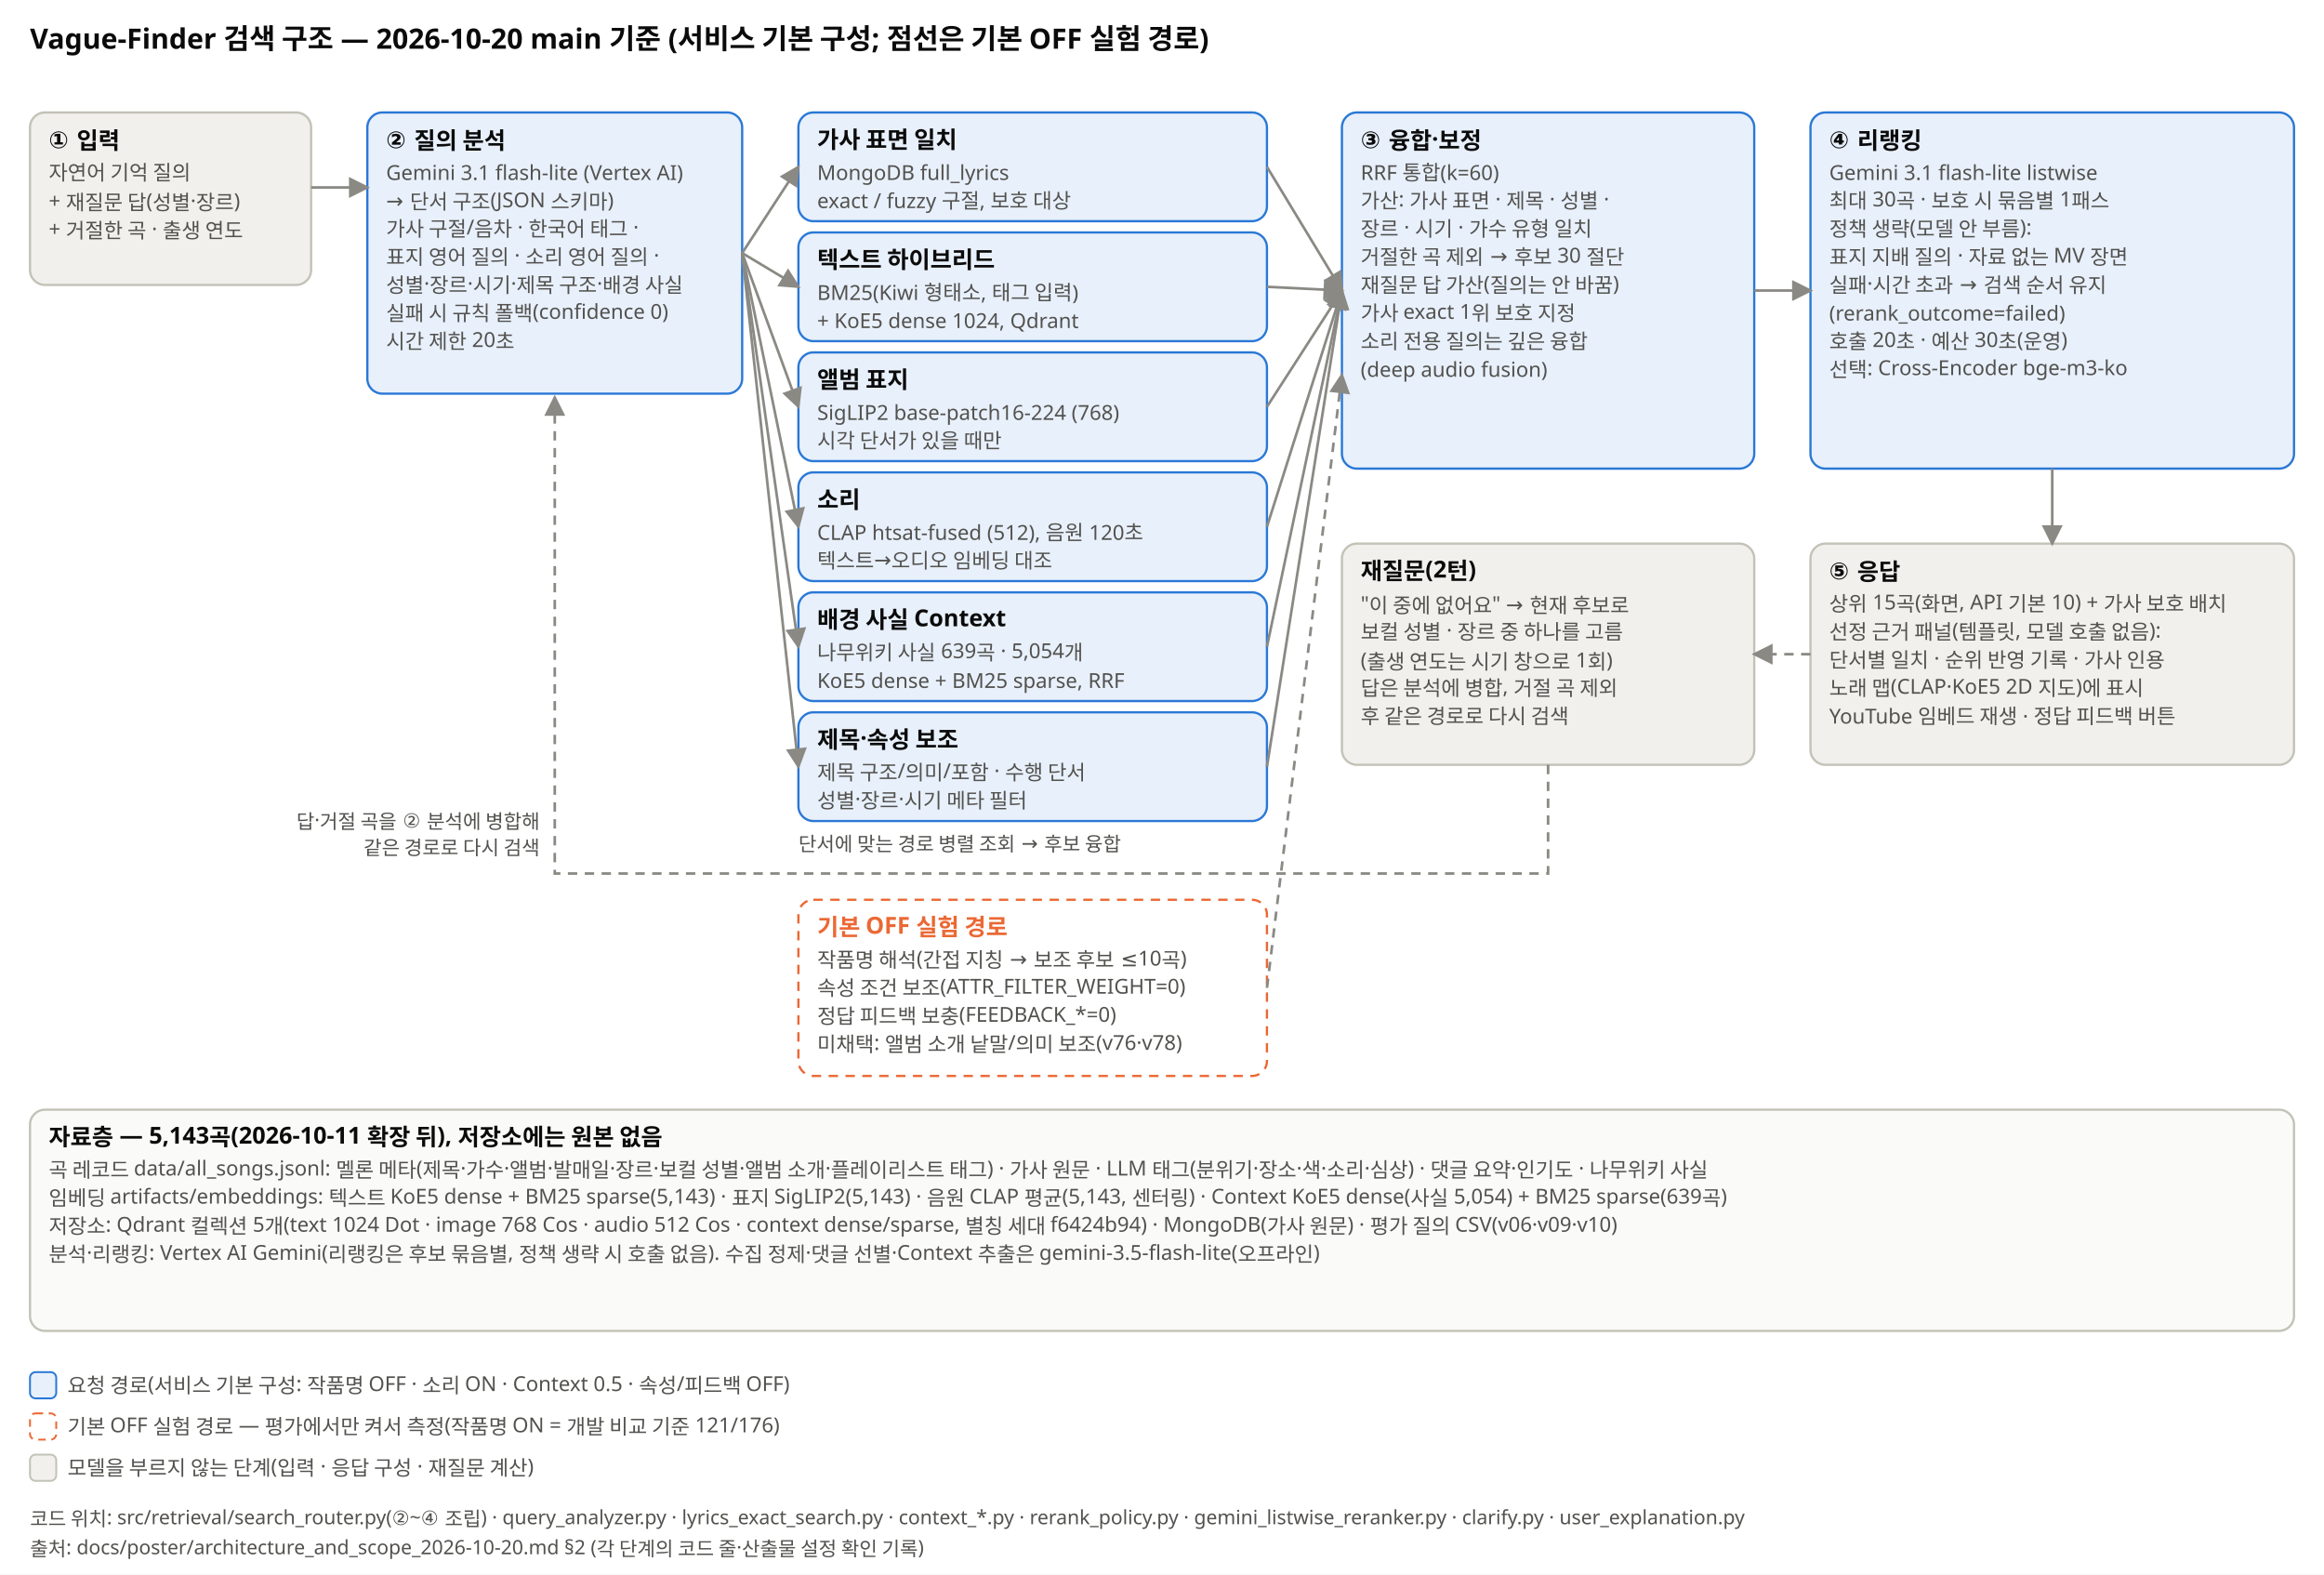
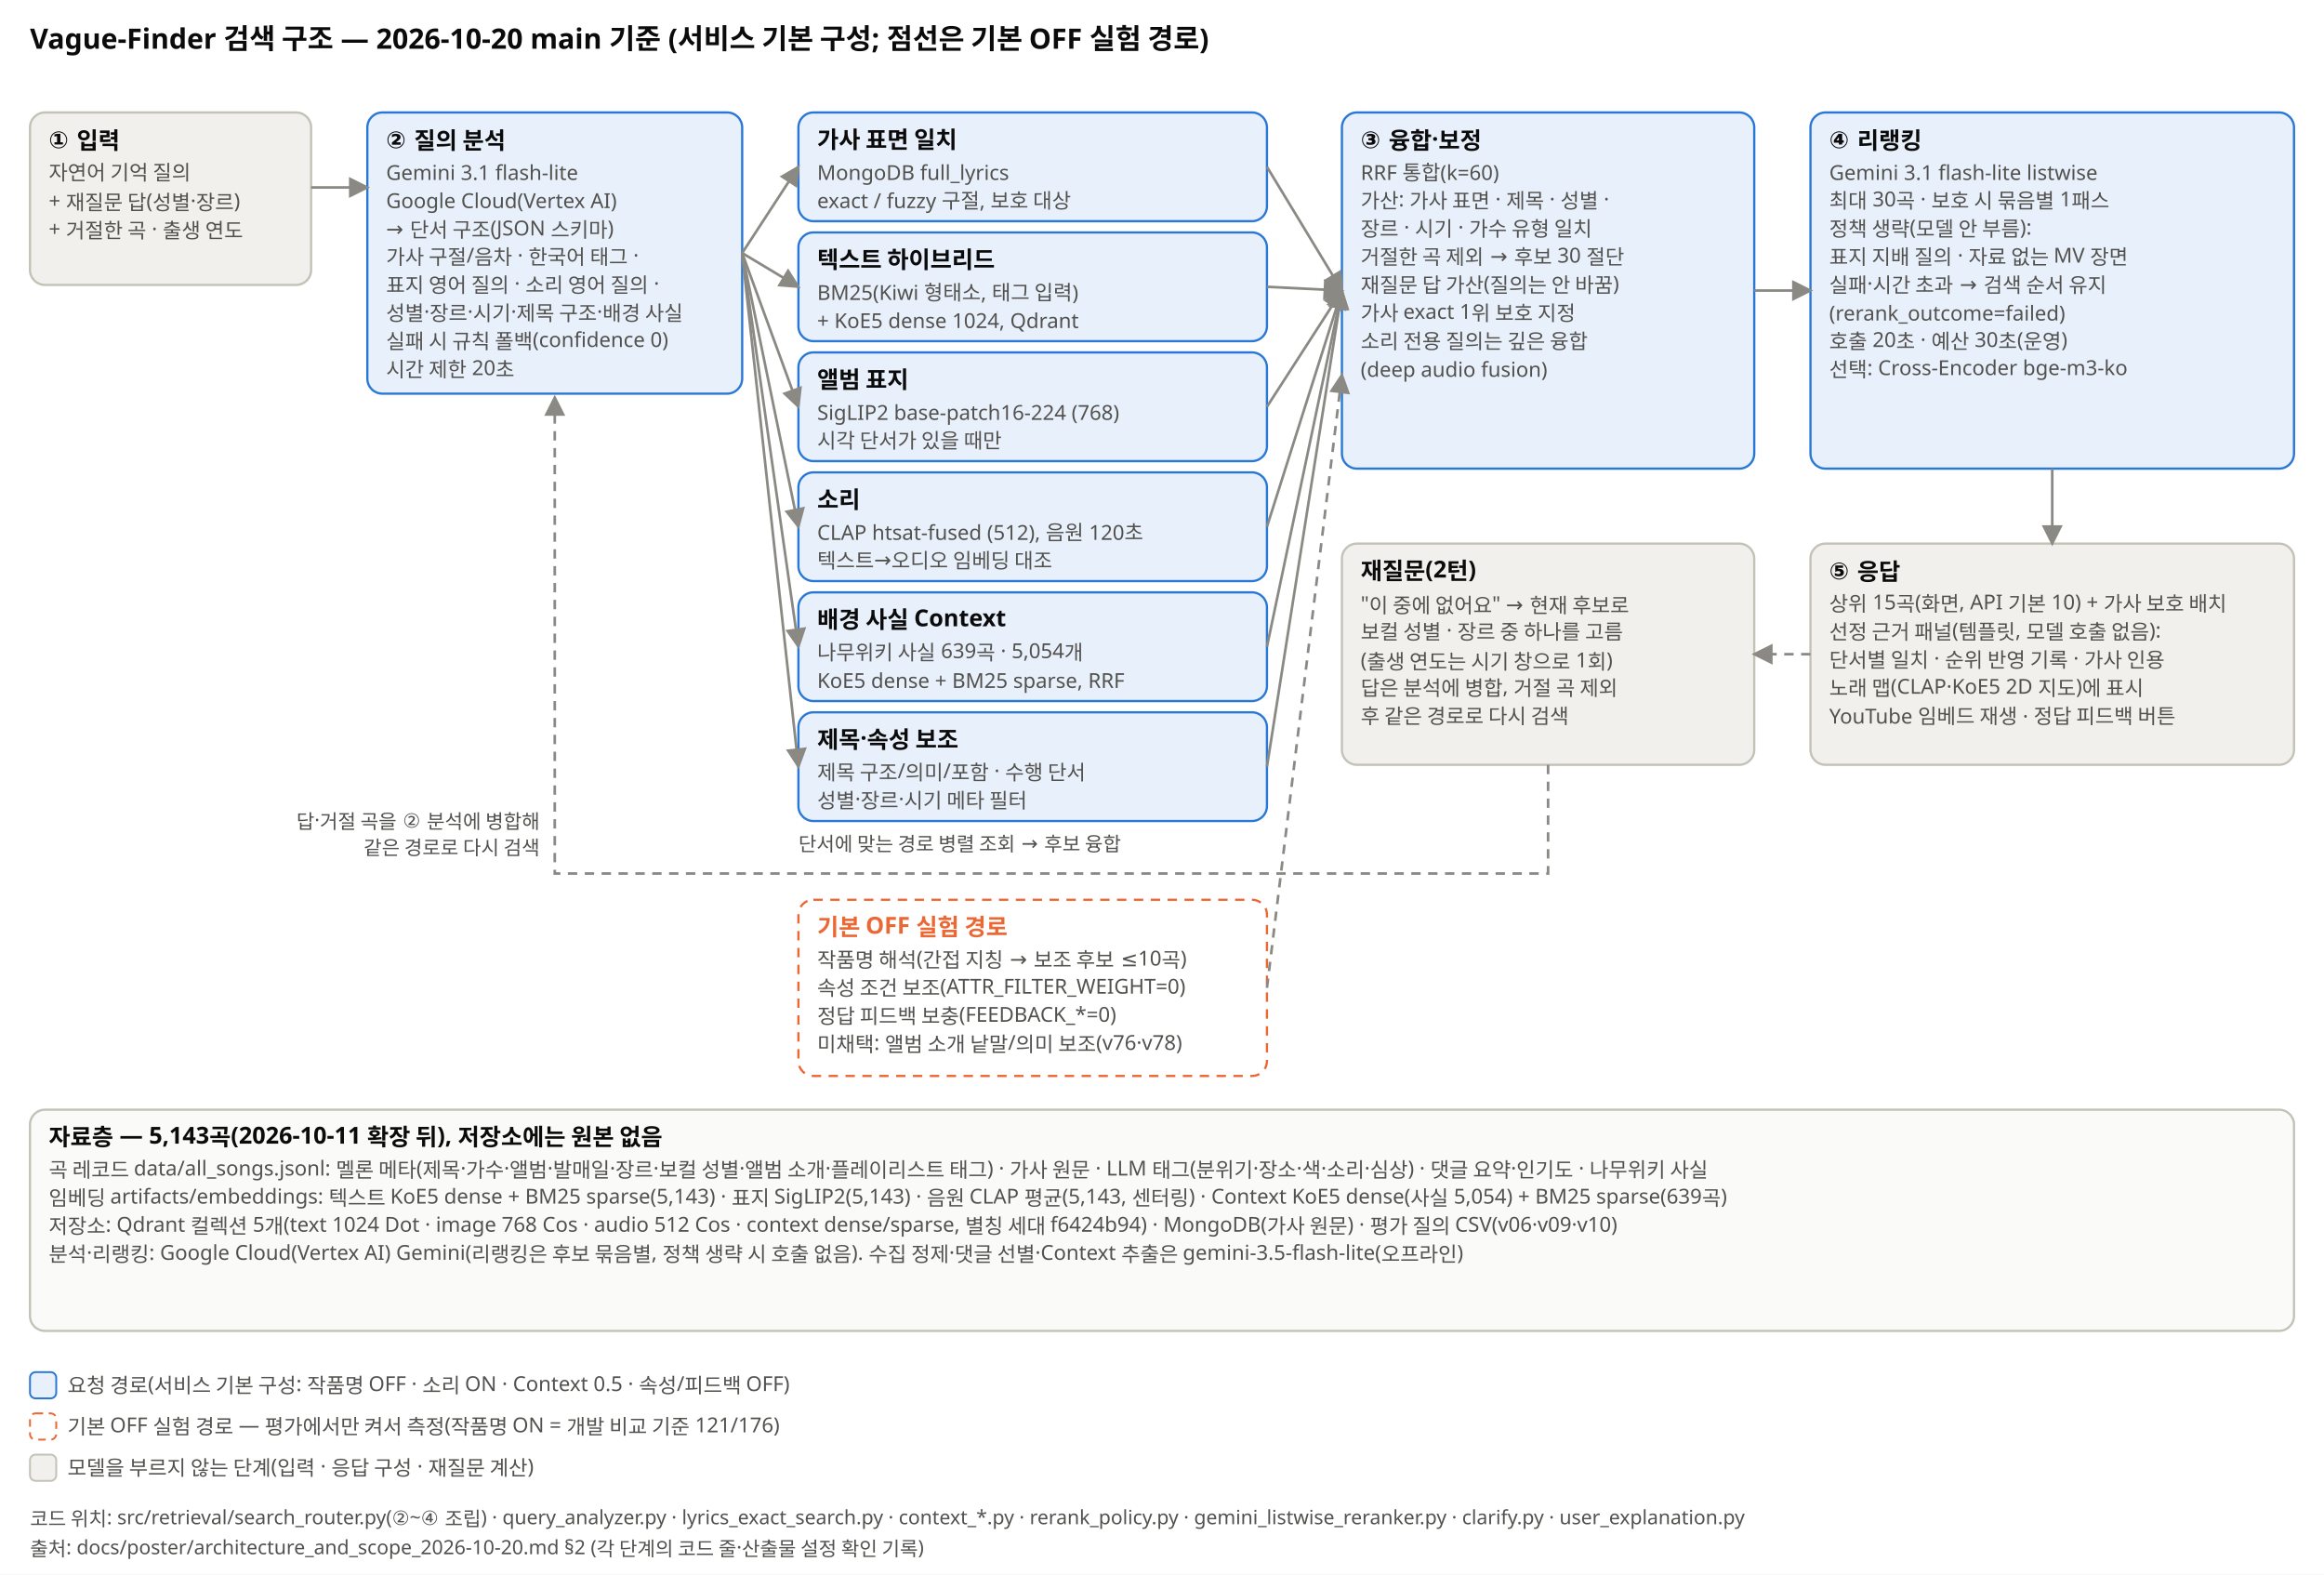
<svg xmlns="http://www.w3.org/2000/svg" width="1240" height="840" viewBox="0 0 1240 840">
  <defs>
    <marker id="ah" markerWidth="8" markerHeight="8" refX="7" refY="4" orient="auto">
      <path d="M0,0 L8,4 L0,8 z" fill="#8a8984" />
    </marker>
  </defs>
  <rect width="1240" height="840" fill="#ffffff" />
  <text x="16" y="26" font-size="15" fill="#0b0b0b" text-anchor="start" font-weight="bold" font-family="Pretendard, Apple SD Gothic Neo, Noto Sans KR, sans-serif">Vague-Finder 검색 구조 — 2026-10-20 main 기준 (서비스 기본 구성; 점선은 기본 OFF 실험 경로)</text>
  <rect x="16" y="60" width="150" height="92" rx="8" fill="#f1f0ec" stroke="#c3c2b7" stroke-width="1.2" />
  <text x="26" y="79" font-size="12.5" fill="#0b0b0b" text-anchor="start" font-weight="bold" font-family="Pretendard, Apple SD Gothic Neo, Noto Sans KR, sans-serif">① 입력</text>
  <text x="26" y="96" font-size="11" fill="#52514e" text-anchor="start" font-weight="normal" font-family="Pretendard, Apple SD Gothic Neo, Noto Sans KR, sans-serif">자연어 기억 질의</text>
  <text x="26" y="111" font-size="11" fill="#52514e" text-anchor="start" font-weight="normal" font-family="Pretendard, Apple SD Gothic Neo, Noto Sans KR, sans-serif">+ 재질문 답(성별·장르)</text>
  <text x="26" y="126" font-size="11" fill="#52514e" text-anchor="start" font-weight="normal" font-family="Pretendard, Apple SD Gothic Neo, Noto Sans KR, sans-serif">+ 거절한 곡 · 출생 연도</text>
  <rect x="196" y="60" width="200" height="150" rx="8" fill="#e8f0fb" stroke="#2a78d6" stroke-width="1.2" />
  <text x="206" y="79" font-size="12.5" fill="#0b0b0b" text-anchor="start" font-weight="bold" font-family="Pretendard, Apple SD Gothic Neo, Noto Sans KR, sans-serif">② 질의 분석</text>
-   <text x="206" y="96" font-size="11" fill="#52514e" text-anchor="start" font-weight="normal" font-family="Pretendard, Apple SD Gothic Neo, Noto Sans KR, sans-serif">Gemini 3.1 flash-lite (Vertex AI)</text>
-   <text x="206" y="111" font-size="11" fill="#52514e" text-anchor="start" font-weight="normal" font-family="Pretendard, Apple SD Gothic Neo, Noto Sans KR, sans-serif">→ 단서 구조(JSON 스키마)</text>
-   <text x="206" y="126" font-size="11" fill="#52514e" text-anchor="start" font-weight="normal" font-family="Pretendard, Apple SD Gothic Neo, Noto Sans KR, sans-serif">가사 구절/음차 · 한국어 태그 ·</text>
-   <text x="206" y="141" font-size="11" fill="#52514e" text-anchor="start" font-weight="normal" font-family="Pretendard, Apple SD Gothic Neo, Noto Sans KR, sans-serif">표지 영어 질의 · 소리 영어 질의 ·</text>
-   <text x="206" y="156" font-size="11" fill="#52514e" text-anchor="start" font-weight="normal" font-family="Pretendard, Apple SD Gothic Neo, Noto Sans KR, sans-serif">성별·장르·시기·제목 구조·배경 사실</text>
-   <text x="206" y="171" font-size="11" fill="#52514e" text-anchor="start" font-weight="normal" font-family="Pretendard, Apple SD Gothic Neo, Noto Sans KR, sans-serif">실패 시 규칙 폴백(confidence 0)</text>
-   <text x="206" y="186" font-size="11" fill="#52514e" text-anchor="start" font-weight="normal" font-family="Pretendard, Apple SD Gothic Neo, Noto Sans KR, sans-serif">시간 제한 20초</text>
+   <text x="206" y="96" font-size="11" fill="#52514e" text-anchor="start" font-weight="normal" font-family="Pretendard, Apple SD Gothic Neo, Noto Sans KR, sans-serif">Gemini 3.1 flash-lite</text>
+   <text x="206" y="111" font-size="11" fill="#52514e" text-anchor="start" font-weight="normal" font-family="Pretendard, Apple SD Gothic Neo, Noto Sans KR, sans-serif">Google Cloud(Vertex AI)</text>
+   <text x="206" y="126" font-size="11" fill="#52514e" text-anchor="start" font-weight="normal" font-family="Pretendard, Apple SD Gothic Neo, Noto Sans KR, sans-serif">→ 단서 구조(JSON 스키마)</text>
+   <text x="206" y="141" font-size="11" fill="#52514e" text-anchor="start" font-weight="normal" font-family="Pretendard, Apple SD Gothic Neo, Noto Sans KR, sans-serif">가사 구절/음차 · 한국어 태그 ·</text>
+   <text x="206" y="156" font-size="11" fill="#52514e" text-anchor="start" font-weight="normal" font-family="Pretendard, Apple SD Gothic Neo, Noto Sans KR, sans-serif">표지 영어 질의 · 소리 영어 질의 ·</text>
+   <text x="206" y="171" font-size="11" fill="#52514e" text-anchor="start" font-weight="normal" font-family="Pretendard, Apple SD Gothic Neo, Noto Sans KR, sans-serif">성별·장르·시기·제목 구조·배경 사실</text>
+   <text x="206" y="186" font-size="11" fill="#52514e" text-anchor="start" font-weight="normal" font-family="Pretendard, Apple SD Gothic Neo, Noto Sans KR, sans-serif">실패 시 규칙 폴백(confidence 0)</text>
+   <text x="206" y="201" font-size="11" fill="#52514e" text-anchor="start" font-weight="normal" font-family="Pretendard, Apple SD Gothic Neo, Noto Sans KR, sans-serif">시간 제한 20초</text>
  <line x1="166" y1="100" x2="196" y2="100" stroke="#8a8984" stroke-width="1.4" marker-end="url(#ah)" />
  <rect x="426" y="60" width="250" height="58" rx="8" fill="#e8f0fb" stroke="#2a78d6" stroke-width="1.2" />
  <text x="436" y="79" font-size="12.5" fill="#0b0b0b" text-anchor="start" font-weight="bold" font-family="Pretendard, Apple SD Gothic Neo, Noto Sans KR, sans-serif">가사 표면 일치</text>
  <text x="436" y="96" font-size="11" fill="#52514e" text-anchor="start" font-weight="normal" font-family="Pretendard, Apple SD Gothic Neo, Noto Sans KR, sans-serif">MongoDB full_lyrics</text>
  <text x="436" y="111" font-size="11" fill="#52514e" text-anchor="start" font-weight="normal" font-family="Pretendard, Apple SD Gothic Neo, Noto Sans KR, sans-serif">exact / fuzzy 구절, 보호 대상</text>
  <line x1="396" y1="135" x2="426" y2="89" stroke="#8a8984" stroke-width="1.4" marker-end="url(#ah)" />
  <rect x="426" y="124" width="250" height="58" rx="8" fill="#e8f0fb" stroke="#2a78d6" stroke-width="1.2" />
  <text x="436" y="143" font-size="12.5" fill="#0b0b0b" text-anchor="start" font-weight="bold" font-family="Pretendard, Apple SD Gothic Neo, Noto Sans KR, sans-serif">텍스트 하이브리드</text>
  <text x="436" y="160" font-size="11" fill="#52514e" text-anchor="start" font-weight="normal" font-family="Pretendard, Apple SD Gothic Neo, Noto Sans KR, sans-serif">BM25(Kiwi 형태소, 태그 입력)</text>
  <text x="436" y="175" font-size="11" fill="#52514e" text-anchor="start" font-weight="normal" font-family="Pretendard, Apple SD Gothic Neo, Noto Sans KR, sans-serif">+ KoE5 dense 1024, Qdrant</text>
  <line x1="396" y1="135" x2="426" y2="153" stroke="#8a8984" stroke-width="1.4" marker-end="url(#ah)" />
  <rect x="426" y="188" width="250" height="58" rx="8" fill="#e8f0fb" stroke="#2a78d6" stroke-width="1.2" />
  <text x="436" y="207" font-size="12.5" fill="#0b0b0b" text-anchor="start" font-weight="bold" font-family="Pretendard, Apple SD Gothic Neo, Noto Sans KR, sans-serif">앨범 표지</text>
  <text x="436" y="224" font-size="11" fill="#52514e" text-anchor="start" font-weight="normal" font-family="Pretendard, Apple SD Gothic Neo, Noto Sans KR, sans-serif">SigLIP2 base-patch16-224 (768)</text>
  <text x="436" y="239" font-size="11" fill="#52514e" text-anchor="start" font-weight="normal" font-family="Pretendard, Apple SD Gothic Neo, Noto Sans KR, sans-serif">시각 단서가 있을 때만</text>
  <line x1="396" y1="135" x2="426" y2="217" stroke="#8a8984" stroke-width="1.4" marker-end="url(#ah)" />
  <rect x="426" y="252" width="250" height="58" rx="8" fill="#e8f0fb" stroke="#2a78d6" stroke-width="1.2" />
  <text x="436" y="271" font-size="12.5" fill="#0b0b0b" text-anchor="start" font-weight="bold" font-family="Pretendard, Apple SD Gothic Neo, Noto Sans KR, sans-serif">소리</text>
  <text x="436" y="288" font-size="11" fill="#52514e" text-anchor="start" font-weight="normal" font-family="Pretendard, Apple SD Gothic Neo, Noto Sans KR, sans-serif">CLAP htsat-fused (512), 음원 120초</text>
  <text x="436" y="303" font-size="11" fill="#52514e" text-anchor="start" font-weight="normal" font-family="Pretendard, Apple SD Gothic Neo, Noto Sans KR, sans-serif">텍스트→오디오 임베딩 대조</text>
  <line x1="396" y1="135" x2="426" y2="281" stroke="#8a8984" stroke-width="1.4" marker-end="url(#ah)" />
  <rect x="426" y="316" width="250" height="58" rx="8" fill="#e8f0fb" stroke="#2a78d6" stroke-width="1.2" />
  <text x="436" y="335" font-size="12.5" fill="#0b0b0b" text-anchor="start" font-weight="bold" font-family="Pretendard, Apple SD Gothic Neo, Noto Sans KR, sans-serif">배경 사실 Context</text>
  <text x="436" y="352" font-size="11" fill="#52514e" text-anchor="start" font-weight="normal" font-family="Pretendard, Apple SD Gothic Neo, Noto Sans KR, sans-serif">나무위키 사실 639곡 · 5,054개</text>
  <text x="436" y="367" font-size="11" fill="#52514e" text-anchor="start" font-weight="normal" font-family="Pretendard, Apple SD Gothic Neo, Noto Sans KR, sans-serif">KoE5 dense + BM25 sparse, RRF</text>
  <line x1="396" y1="135" x2="426" y2="345" stroke="#8a8984" stroke-width="1.4" marker-end="url(#ah)" />
  <rect x="426" y="380" width="250" height="58" rx="8" fill="#e8f0fb" stroke="#2a78d6" stroke-width="1.2" />
  <text x="436" y="399" font-size="12.5" fill="#0b0b0b" text-anchor="start" font-weight="bold" font-family="Pretendard, Apple SD Gothic Neo, Noto Sans KR, sans-serif">제목·속성 보조</text>
  <text x="436" y="416" font-size="11" fill="#52514e" text-anchor="start" font-weight="normal" font-family="Pretendard, Apple SD Gothic Neo, Noto Sans KR, sans-serif">제목 구조/의미/포함 · 수행 단서</text>
  <text x="436" y="431" font-size="11" fill="#52514e" text-anchor="start" font-weight="normal" font-family="Pretendard, Apple SD Gothic Neo, Noto Sans KR, sans-serif">성별·장르·시기 메타 필터</text>
  <line x1="396" y1="135" x2="426" y2="409" stroke="#8a8984" stroke-width="1.4" marker-end="url(#ah)" />
  <text x="426" y="454" font-size="10.5" fill="#52514e" text-anchor="start" font-weight="normal" font-family="Pretendard, Apple SD Gothic Neo, Noto Sans KR, sans-serif">단서에 맞는 경로 병렬 조회 → 후보 융합</text>
  <rect x="426" y="480" width="250" height="94" rx="8" fill="#ffffff" stroke="#eb6834" stroke-width="1.2" stroke-dasharray="5 4" />
  <text x="436" y="499" font-size="12.5" fill="#eb6834" text-anchor="start" font-weight="bold" font-family="Pretendard, Apple SD Gothic Neo, Noto Sans KR, sans-serif">기본 OFF 실험 경로</text>
  <text x="436" y="516" font-size="11" fill="#52514e" text-anchor="start" font-weight="normal" font-family="Pretendard, Apple SD Gothic Neo, Noto Sans KR, sans-serif">작품명 해석(간접 지칭 → 보조 후보 ≤10곡)</text>
  <text x="436" y="531" font-size="11" fill="#52514e" text-anchor="start" font-weight="normal" font-family="Pretendard, Apple SD Gothic Neo, Noto Sans KR, sans-serif">속성 조건 보조(ATTR_FILTER_WEIGHT=0)</text>
  <text x="436" y="546" font-size="11" fill="#52514e" text-anchor="start" font-weight="normal" font-family="Pretendard, Apple SD Gothic Neo, Noto Sans KR, sans-serif">정답 피드백 보충(FEEDBACK_*=0)</text>
  <text x="436" y="561" font-size="11" fill="#52514e" text-anchor="start" font-weight="normal" font-family="Pretendard, Apple SD Gothic Neo, Noto Sans KR, sans-serif">미채택: 앨범 소개 낱말/의미 보조(v76·v78)</text>
  <rect x="716" y="60" width="220" height="190" rx="8" fill="#e8f0fb" stroke="#2a78d6" stroke-width="1.2" />
  <text x="726" y="79" font-size="12.5" fill="#0b0b0b" text-anchor="start" font-weight="bold" font-family="Pretendard, Apple SD Gothic Neo, Noto Sans KR, sans-serif">③ 융합·보정</text>
  <text x="726" y="96" font-size="11" fill="#52514e" text-anchor="start" font-weight="normal" font-family="Pretendard, Apple SD Gothic Neo, Noto Sans KR, sans-serif">RRF 통합(k=60)</text>
  <text x="726" y="111" font-size="11" fill="#52514e" text-anchor="start" font-weight="normal" font-family="Pretendard, Apple SD Gothic Neo, Noto Sans KR, sans-serif">가산: 가사 표면 · 제목 · 성별 ·</text>
  <text x="726" y="126" font-size="11" fill="#52514e" text-anchor="start" font-weight="normal" font-family="Pretendard, Apple SD Gothic Neo, Noto Sans KR, sans-serif">  장르 · 시기 · 가수 유형 일치</text>
  <text x="726" y="141" font-size="11" fill="#52514e" text-anchor="start" font-weight="normal" font-family="Pretendard, Apple SD Gothic Neo, Noto Sans KR, sans-serif">거절한 곡 제외 → 후보 30 절단</text>
  <text x="726" y="156" font-size="11" fill="#52514e" text-anchor="start" font-weight="normal" font-family="Pretendard, Apple SD Gothic Neo, Noto Sans KR, sans-serif">재질문 답 가산(질의는 안 바꿈)</text>
  <text x="726" y="171" font-size="11" fill="#52514e" text-anchor="start" font-weight="normal" font-family="Pretendard, Apple SD Gothic Neo, Noto Sans KR, sans-serif">가사 exact 1위 보호 지정</text>
  <text x="726" y="186" font-size="11" fill="#52514e" text-anchor="start" font-weight="normal" font-family="Pretendard, Apple SD Gothic Neo, Noto Sans KR, sans-serif">소리 전용 질의는 깊은 융합</text>
  <text x="726" y="201" font-size="11" fill="#52514e" text-anchor="start" font-weight="normal" font-family="Pretendard, Apple SD Gothic Neo, Noto Sans KR, sans-serif">(deep audio fusion)</text>
  <line x1="676" y1="89" x2="716" y2="155" stroke="#8a8984" stroke-width="1.4" marker-end="url(#ah)" />
  <line x1="676" y1="153" x2="716" y2="155" stroke="#8a8984" stroke-width="1.4" marker-end="url(#ah)" />
  <line x1="676" y1="217" x2="716" y2="155" stroke="#8a8984" stroke-width="1.4" marker-end="url(#ah)" />
  <line x1="676" y1="281" x2="716" y2="155" stroke="#8a8984" stroke-width="1.4" marker-end="url(#ah)" />
  <line x1="676" y1="345" x2="716" y2="155" stroke="#8a8984" stroke-width="1.4" marker-end="url(#ah)" />
  <line x1="676" y1="409" x2="716" y2="155" stroke="#8a8984" stroke-width="1.4" marker-end="url(#ah)" />
  <line x1="676" y1="527" x2="716" y2="200" stroke="#8a8984" stroke-width="1.4" marker-end="url(#ah)" stroke-dasharray="5 4" />
  <rect x="966" y="60" width="258" height="190" rx="8" fill="#e8f0fb" stroke="#2a78d6" stroke-width="1.2" />
  <text x="976" y="79" font-size="12.5" fill="#0b0b0b" text-anchor="start" font-weight="bold" font-family="Pretendard, Apple SD Gothic Neo, Noto Sans KR, sans-serif">④ 리랭킹</text>
  <text x="976" y="96" font-size="11" fill="#52514e" text-anchor="start" font-weight="normal" font-family="Pretendard, Apple SD Gothic Neo, Noto Sans KR, sans-serif">Gemini 3.1 flash-lite listwise</text>
  <text x="976" y="111" font-size="11" fill="#52514e" text-anchor="start" font-weight="normal" font-family="Pretendard, Apple SD Gothic Neo, Noto Sans KR, sans-serif">최대 30곡 · 보호 시 묶음별 1패스</text>
  <text x="976" y="126" font-size="11" fill="#52514e" text-anchor="start" font-weight="normal" font-family="Pretendard, Apple SD Gothic Neo, Noto Sans KR, sans-serif">정책 생략(모델 안 부름):</text>
  <text x="976" y="141" font-size="11" fill="#52514e" text-anchor="start" font-weight="normal" font-family="Pretendard, Apple SD Gothic Neo, Noto Sans KR, sans-serif">  표지 지배 질의 · 자료 없는 MV 장면</text>
  <text x="976" y="156" font-size="11" fill="#52514e" text-anchor="start" font-weight="normal" font-family="Pretendard, Apple SD Gothic Neo, Noto Sans KR, sans-serif">실패·시간 초과 → 검색 순서 유지</text>
  <text x="976" y="171" font-size="11" fill="#52514e" text-anchor="start" font-weight="normal" font-family="Pretendard, Apple SD Gothic Neo, Noto Sans KR, sans-serif">  (rerank_outcome=failed)</text>
  <text x="976" y="186" font-size="11" fill="#52514e" text-anchor="start" font-weight="normal" font-family="Pretendard, Apple SD Gothic Neo, Noto Sans KR, sans-serif">호출 20초 · 예산 30초(운영)</text>
  <text x="976" y="201" font-size="11" fill="#52514e" text-anchor="start" font-weight="normal" font-family="Pretendard, Apple SD Gothic Neo, Noto Sans KR, sans-serif">선택: Cross-Encoder bge-m3-ko</text>
  <line x1="936" y1="155" x2="966" y2="155" stroke="#8a8984" stroke-width="1.4" marker-end="url(#ah)" />
  <rect x="966" y="290" width="258" height="118" rx="8" fill="#f1f0ec" stroke="#c3c2b7" stroke-width="1.2" />
  <text x="976" y="309" font-size="12.5" fill="#0b0b0b" text-anchor="start" font-weight="bold" font-family="Pretendard, Apple SD Gothic Neo, Noto Sans KR, sans-serif">⑤ 응답</text>
  <text x="976" y="326" font-size="11" fill="#52514e" text-anchor="start" font-weight="normal" font-family="Pretendard, Apple SD Gothic Neo, Noto Sans KR, sans-serif">상위 15곡(화면, API 기본 10) + 가사 보호 배치</text>
  <text x="976" y="341" font-size="11" fill="#52514e" text-anchor="start" font-weight="normal" font-family="Pretendard, Apple SD Gothic Neo, Noto Sans KR, sans-serif">선정 근거 패널(템플릿, 모델 호출 없음):</text>
  <text x="976" y="356" font-size="11" fill="#52514e" text-anchor="start" font-weight="normal" font-family="Pretendard, Apple SD Gothic Neo, Noto Sans KR, sans-serif">  단서별 일치 · 순위 반영 기록 · 가사 인용</text>
  <text x="976" y="371" font-size="11" fill="#52514e" text-anchor="start" font-weight="normal" font-family="Pretendard, Apple SD Gothic Neo, Noto Sans KR, sans-serif">노래 맵(CLAP·KoE5 2D 지도)에 표시</text>
  <text x="976" y="386" font-size="11" fill="#52514e" text-anchor="start" font-weight="normal" font-family="Pretendard, Apple SD Gothic Neo, Noto Sans KR, sans-serif">YouTube 임베드 재생 · 정답 피드백 버튼</text>
  <line x1="1095" y1="250" x2="1095" y2="290" stroke="#8a8984" stroke-width="1.4" marker-end="url(#ah)" />
  <rect x="716" y="290" width="220" height="118" rx="8" fill="#f1f0ec" stroke="#c3c2b7" stroke-width="1.2" />
  <text x="726" y="309" font-size="12.5" fill="#0b0b0b" text-anchor="start" font-weight="bold" font-family="Pretendard, Apple SD Gothic Neo, Noto Sans KR, sans-serif">재질문(2턴)</text>
  <text x="726" y="326" font-size="11" fill="#52514e" text-anchor="start" font-weight="normal" font-family="Pretendard, Apple SD Gothic Neo, Noto Sans KR, sans-serif">"이 중에 없어요" → 현재 후보로</text>
  <text x="726" y="341" font-size="11" fill="#52514e" text-anchor="start" font-weight="normal" font-family="Pretendard, Apple SD Gothic Neo, Noto Sans KR, sans-serif">보컬 성별 · 장르 중 하나를 고름</text>
  <text x="726" y="356" font-size="11" fill="#52514e" text-anchor="start" font-weight="normal" font-family="Pretendard, Apple SD Gothic Neo, Noto Sans KR, sans-serif">(출생 연도는 시기 창으로 1회)</text>
  <text x="726" y="371" font-size="11" fill="#52514e" text-anchor="start" font-weight="normal" font-family="Pretendard, Apple SD Gothic Neo, Noto Sans KR, sans-serif">답은 분석에 병합, 거절 곡 제외</text>
  <text x="726" y="386" font-size="11" fill="#52514e" text-anchor="start" font-weight="normal" font-family="Pretendard, Apple SD Gothic Neo, Noto Sans KR, sans-serif">후 같은 경로로 다시 검색</text>
  <line x1="966" y1="349" x2="936" y2="349" stroke="#8a8984" stroke-width="1.4" marker-end="url(#ah)" stroke-dasharray="5 4" />
  <path d="M 826 408 L 826 466 L 296 466 L 296 212" fill="none" stroke="#8a8984" stroke-width="1.4" stroke-dasharray="5 4" marker-end="url(#ah)" />
  <text x="288" y="442" font-size="10.5" fill="#52514e" text-anchor="end" font-weight="normal" font-family="Pretendard, Apple SD Gothic Neo, Noto Sans KR, sans-serif">답·거절 곡을 ② 분석에 병합해</text>
  <text x="288" y="456" font-size="10.5" fill="#52514e" text-anchor="end" font-weight="normal" font-family="Pretendard, Apple SD Gothic Neo, Noto Sans KR, sans-serif">같은 경로로 다시 검색</text>
  <rect x="16" y="592" width="1208" height="118" rx="8" fill="#fafaf8" stroke="#c3c2b7" stroke-width="1.2" />
  <text x="26" y="611" font-size="12.5" fill="#0b0b0b" text-anchor="start" font-weight="bold" font-family="Pretendard, Apple SD Gothic Neo, Noto Sans KR, sans-serif">자료층 — 5,143곡(2026-10-11 확장 뒤), 저장소에는 원본 없음</text>
  <text x="26" y="628" font-size="11" fill="#52514e" text-anchor="start" font-weight="normal" font-family="Pretendard, Apple SD Gothic Neo, Noto Sans KR, sans-serif">곡 레코드 data/all_songs.jsonl: 멜론 메타(제목·가수·앨범·발매일·장르·보컬 성별·앨범 소개·플레이리스트 태그) · 가사 원문 · LLM 태그(분위기·장소·색·소리·심상) · 댓글 요약·인기도 · 나무위키 사실</text>
  <text x="26" y="643" font-size="11" fill="#52514e" text-anchor="start" font-weight="normal" font-family="Pretendard, Apple SD Gothic Neo, Noto Sans KR, sans-serif">임베딩 artifacts/embeddings: 텍스트 KoE5 dense + BM25 sparse(5,143) · 표지 SigLIP2(5,143) · 음원 CLAP 평균(5,143, 센터링) · Context KoE5 dense(사실 5,054) + BM25 sparse(639곡)</text>
  <text x="26" y="658" font-size="11" fill="#52514e" text-anchor="start" font-weight="normal" font-family="Pretendard, Apple SD Gothic Neo, Noto Sans KR, sans-serif">저장소: Qdrant 컬렉션 5개(text 1024 Dot · image 768 Cos · audio 512 Cos · context dense/sparse, 별칭 세대 f6424b94) · MongoDB(가사 원문) · 평가 질의 CSV(v06·v09·v10)</text>
-   <text x="26" y="673" font-size="11" fill="#52514e" text-anchor="start" font-weight="normal" font-family="Pretendard, Apple SD Gothic Neo, Noto Sans KR, sans-serif">분석·리랭킹: Vertex AI Gemini(리랭킹은 후보 묶음별, 정책 생략 시 호출 없음). 수집 정제·댓글 선별·Context 추출은 gemini-3.5-flash-lite(오프라인)</text>
+   <text x="26" y="673" font-size="11" fill="#52514e" text-anchor="start" font-weight="normal" font-family="Pretendard, Apple SD Gothic Neo, Noto Sans KR, sans-serif">분석·리랭킹: Google Cloud(Vertex AI) Gemini(리랭킹은 후보 묶음별, 정책 생략 시 호출 없음). 수집 정제·댓글 선별·Context 추출은 gemini-3.5-flash-lite(오프라인)</text>
  <rect x="16" y="732" width="14" height="14" rx="3" fill="#e8f0fb" stroke="#2a78d6" />
  <text x="36" y="743" font-size="11" fill="#52514e" text-anchor="start" font-weight="normal" font-family="Pretendard, Apple SD Gothic Neo, Noto Sans KR, sans-serif">요청 경로(서비스 기본 구성: 작품명 OFF · 소리 ON · Context 0.5 · 속성/피드백 OFF)</text>
  <rect x="16" y="754" width="14" height="14" rx="3" fill="#ffffff" stroke="#eb6834" stroke-dasharray="4 3" />
  <text x="36" y="765" font-size="11" fill="#52514e" text-anchor="start" font-weight="normal" font-family="Pretendard, Apple SD Gothic Neo, Noto Sans KR, sans-serif">기본 OFF 실험 경로 — 평가에서만 켜서 측정(작품명 ON = 개발 비교 기준 121/176)</text>
  <rect x="16" y="776" width="14" height="14" rx="3" fill="#f1f0ec" stroke="#c3c2b7" />
  <text x="36" y="787" font-size="11" fill="#52514e" text-anchor="start" font-weight="normal" font-family="Pretendard, Apple SD Gothic Neo, Noto Sans KR, sans-serif">모델을 부르지 않는 단계(입력 · 응답 구성 · 재질문 계산)</text>
  <text x="16" y="814" font-size="10.5" fill="#52514e" text-anchor="start" font-weight="normal" font-family="Pretendard, Apple SD Gothic Neo, Noto Sans KR, sans-serif">코드 위치: src/retrieval/search_router.py(②~④ 조립) · query_analyzer.py · lyrics_exact_search.py · context_*.py · rerank_policy.py · gemini_listwise_reranker.py · clarify.py · user_explanation.py</text>
  <text x="16" y="830" font-size="10.5" fill="#52514e" text-anchor="start" font-weight="normal" font-family="Pretendard, Apple SD Gothic Neo, Noto Sans KR, sans-serif">출처: docs/poster/architecture_and_scope_2026-10-20.md §2 (각 단계의 코드 줄·산출물 설정 확인 기록)</text>
</svg>
